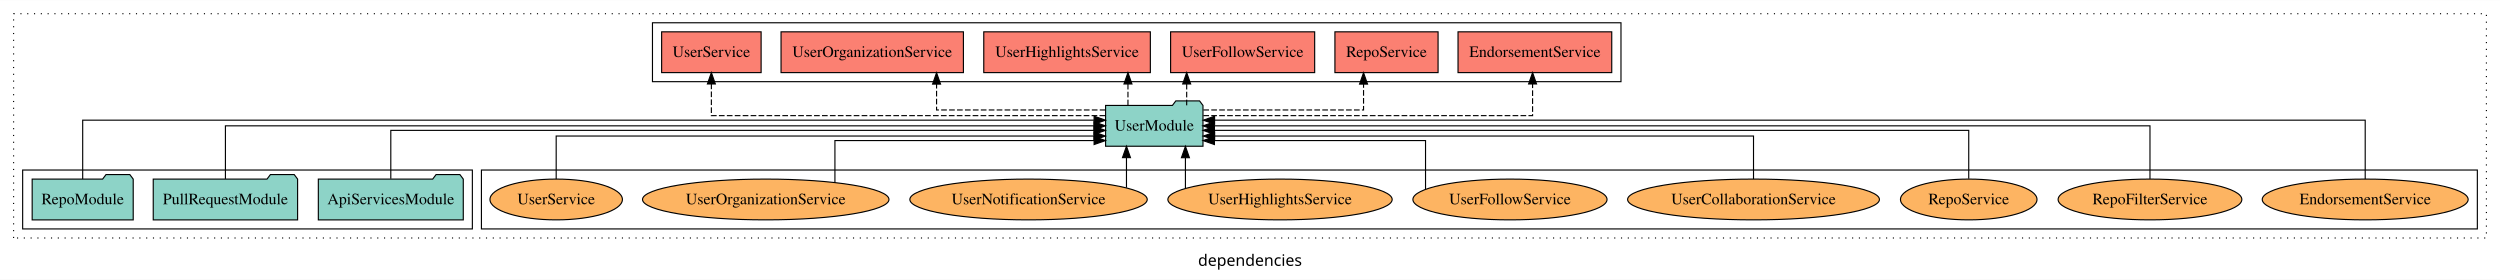
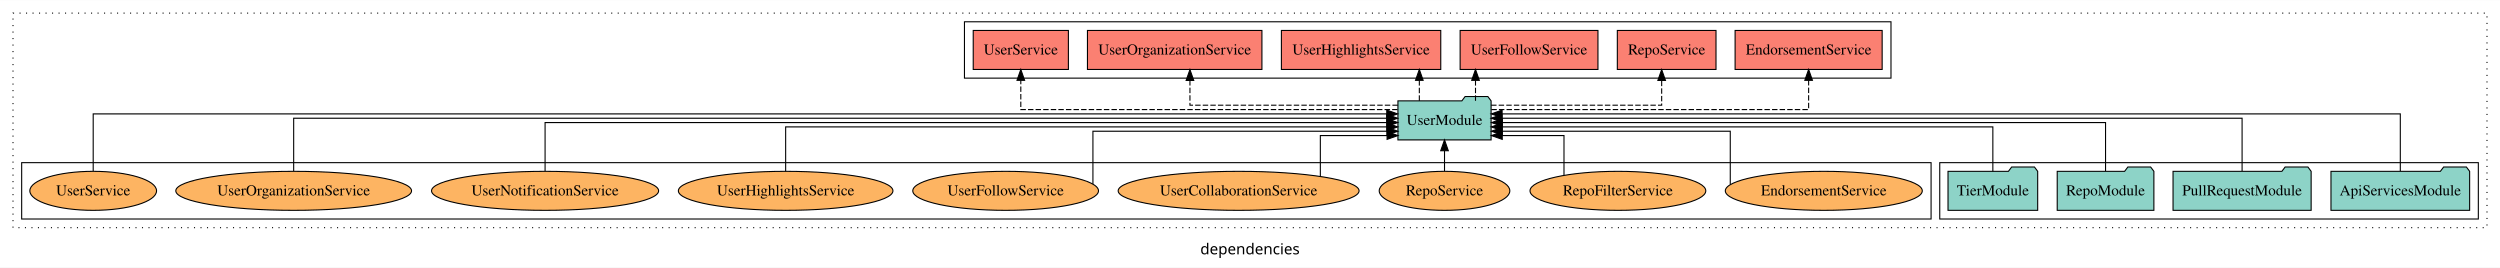
- <svg xmlns="http://www.w3.org/2000/svg" width="2207pt" height="247pt" viewBox="0.00 0.00 2207.00 246.80">
+ <svg xmlns="http://www.w3.org/2000/svg" width="2307pt" height="247pt" viewBox="0.00 0.00 2307.00 246.80">
  <g id="graph0" class="graph" transform="scale(1 1) rotate(0) translate(4 242.8)">
-     <polygon fill="white" stroke="transparent" points="-4,4 -4,-242.8 2203,-242.8 2203,4 -4,4" />
-     <text text-anchor="middle" x="1099.5" y="-8.2" font-family="sans-serif" font-size="14.00">dependencies</text>
+     <polygon fill="white" stroke="transparent" points="-4,4 -4,-242.8 2303,-242.8 2303,4 -4,4" />
+     <text text-anchor="middle" x="1149.5" y="-8.2" font-family="sans-serif" font-size="14.00">dependencies</text>
    <g id="clust1" class="cluster">
-       <polygon fill="none" stroke="black" stroke-dasharray="1,5" points="8,-32.8 8,-230.8 2191,-230.8 2191,-32.8 8,-32.8" />
+       <polygon fill="none" stroke="black" stroke-dasharray="1,5" points="8,-32.8 8,-230.8 2291,-230.8 2291,-32.8 8,-32.8" />
+     </g>
+     <g id="clust3" class="cluster">
+       <polygon fill="none" stroke="black" points="1786,-40.8 1786,-92.8 2283,-92.8 2283,-40.8 1786,-40.8" />
+     </g>
+     <g id="clust6" class="cluster">
+       <polygon fill="none" stroke="black" points="16,-40.8 16,-92.8 1778,-92.8 1778,-40.8 16,-40.8" />
    </g>
    <g id="clust4" class="cluster">
-       <polygon fill="none" stroke="black" points="572,-170.8 572,-222.8 1427,-222.8 1427,-170.8 572,-170.8" />
-     </g>
-     <g id="clust6" class="cluster">
-       <polygon fill="none" stroke="black" points="421,-40.8 421,-92.8 2183,-92.8 2183,-40.8 421,-40.8" />
-     </g>
-     <g id="clust3" class="cluster">
-       <polygon fill="none" stroke="black" points="16,-40.8 16,-92.8 413,-92.8 413,-40.8 16,-40.8" />
+       <polygon fill="none" stroke="black" points="886,-170.8 886,-222.8 1741,-222.8 1741,-170.8 886,-170.8" />
    </g>
    <g id="node1" class="node">
-       <polygon fill="#8dd3c7" stroke="black" points="404.98,-84.8 401.98,-88.8 380.98,-88.8 377.98,-84.8 277.02,-84.8 277.02,-48.8 404.98,-48.8 404.98,-84.8" />
-       <text text-anchor="middle" x="341" y="-62.6" font-family="Times,serif" font-size="14.00">ApiServicesModule</text>
+       <polygon fill="#8dd3c7" stroke="black" points="2274.98,-84.8 2271.98,-88.8 2250.98,-88.8 2247.98,-84.8 2147.02,-84.8 2147.02,-48.8 2274.98,-48.8 2274.98,-84.8" />
+       <text text-anchor="middle" x="2211" y="-62.6" font-family="Times,serif" font-size="14.00">ApiServicesModule</text>
+     </g>
+     <g id="node5" class="node">
+       <polygon fill="#8dd3c7" stroke="black" points="1371.99,-149.8 1368.99,-153.8 1347.99,-153.8 1344.99,-149.8 1286.01,-149.8 1286.01,-113.8 1371.99,-113.8 1371.99,-149.8" />
+       <text text-anchor="middle" x="1329" y="-127.6" font-family="Times,serif" font-size="14.00">UserModule</text>
+     </g>
+     <g id="edge1" class="edge">
+       <path fill="none" stroke="black" d="M2211,-85.08C2211,-106.12 2211,-137.8 2211,-137.8 2211,-137.8 1382.14,-137.8 1382.14,-137.8" />
+       <polygon fill="black" stroke="black" points="1382.14,-134.3 1372.14,-137.8 1382.14,-141.3 1382.14,-134.3" />
+     </g>
+     <g id="node2" class="node">
+       <polygon fill="#8dd3c7" stroke="black" points="2128.72,-84.8 2125.72,-88.8 2104.72,-88.8 2101.72,-84.8 2001.28,-84.8 2001.28,-48.8 2128.72,-48.8 2128.72,-84.8" />
+       <text text-anchor="middle" x="2065" y="-62.6" font-family="Times,serif" font-size="14.00">PullRequestModule</text>
+     </g>
+     <g id="edge2" class="edge">
+       <path fill="none" stroke="black" d="M2065,-85.11C2065,-104.95 2065,-133.8 2065,-133.8 2065,-133.8 1382.02,-133.8 1382.02,-133.8" />
+       <polygon fill="black" stroke="black" points="1382.02,-130.3 1372.02,-133.8 1382.02,-137.3 1382.02,-130.3" />
+     </g>
+     <g id="node3" class="node">
+       <polygon fill="#8dd3c7" stroke="black" points="1983.6,-84.8 1980.6,-88.8 1959.6,-88.8 1956.6,-84.8 1894.4,-84.8 1894.4,-48.8 1983.6,-48.8 1983.6,-84.8" />
+       <text text-anchor="middle" x="1939" y="-62.6" font-family="Times,serif" font-size="14.00">RepoModule</text>
+     </g>
+     <g id="edge3" class="edge">
+       <path fill="none" stroke="black" d="M1939,-85.02C1939,-103.63 1939,-129.8 1939,-129.8 1939,-129.8 1382.38,-129.8 1382.38,-129.8" />
+       <polygon fill="black" stroke="black" points="1382.38,-126.3 1372.38,-129.8 1382.38,-133.3 1382.38,-126.3" />
    </g>
    <g id="node4" class="node">
-       <polygon fill="#8dd3c7" stroke="black" points="1057.99,-149.8 1054.99,-153.8 1033.99,-153.8 1030.99,-149.8 972.01,-149.8 972.01,-113.8 1057.99,-113.8 1057.99,-149.8" />
-       <text text-anchor="middle" x="1015" y="-127.6" font-family="Times,serif" font-size="14.00">UserModule</text>
-     </g>
-     <g id="edge1" class="edge">
-       <path fill="none" stroke="black" d="M341,-85.1C341,-103.07 341,-127.8 341,-127.8 341,-127.8 961.81,-127.8 961.81,-127.8" />
-       <polygon fill="black" stroke="black" points="961.81,-131.3 971.81,-127.8 961.81,-124.3 961.81,-131.3" />
-     </g>
-     <g id="node2" class="node">
-       <polygon fill="#8dd3c7" stroke="black" points="258.72,-84.8 255.72,-88.8 234.72,-88.8 231.72,-84.8 131.28,-84.8 131.28,-48.8 258.72,-48.8 258.72,-84.8" />
-       <text text-anchor="middle" x="195" y="-62.6" font-family="Times,serif" font-size="14.00">PullRequestModule</text>
-     </g>
-     <g id="edge2" class="edge">
-       <path fill="none" stroke="black" d="M195,-84.91C195,-104.14 195,-131.8 195,-131.8 195,-131.8 961.78,-131.8 961.78,-131.8" />
-       <polygon fill="black" stroke="black" points="961.78,-135.3 971.78,-131.8 961.78,-128.3 961.78,-135.3" />
-     </g>
-     <g id="node3" class="node">
-       <polygon fill="#8dd3c7" stroke="black" points="113.6,-84.8 110.6,-88.8 89.6,-88.8 86.6,-84.8 24.4,-84.8 24.4,-48.8 113.6,-48.8 113.6,-84.8" />
-       <text text-anchor="middle" x="69" y="-62.6" font-family="Times,serif" font-size="14.00">RepoModule</text>
-     </g>
-     <g id="edge3" class="edge">
-       <path fill="none" stroke="black" d="M69,-84.83C69,-105.57 69,-136.8 69,-136.8 69,-136.8 961.89,-136.8 961.89,-136.8" />
-       <polygon fill="black" stroke="black" points="961.89,-140.3 971.89,-136.8 961.89,-133.3 961.89,-140.3" />
-     </g>
-     <g id="node5" class="node">
-       <polygon fill="#fb8072" stroke="black" points="1418.85,-214.8 1283.15,-214.8 1283.15,-178.8 1418.85,-178.8 1418.85,-214.8" />
-       <text text-anchor="middle" x="1351" y="-192.6" font-family="Times,serif" font-size="14.00">EndorsementService </text>
+       <polygon fill="#8dd3c7" stroke="black" points="1876.37,-84.8 1873.37,-88.8 1852.37,-88.8 1849.37,-84.8 1793.63,-84.8 1793.63,-48.8 1876.37,-48.8 1876.37,-84.8" />
+       <text text-anchor="middle" x="1835" y="-62.6" font-family="Times,serif" font-size="14.00">TierModule</text>
    </g>
    <g id="edge4" class="edge">
-       <path fill="none" stroke="black" stroke-dasharray="5,2" d="M1058.32,-140.8C1148.68,-140.8 1348.96,-140.8 1348.96,-140.8 1348.96,-140.8 1348.96,-168.77 1348.96,-168.77" />
-       <polygon fill="black" stroke="black" points="1345.46,-168.77 1348.96,-178.77 1352.46,-168.77 1345.46,-168.77" />
+       <path fill="none" stroke="black" d="M1835,-84.82C1835,-102.17 1835,-125.8 1835,-125.8 1835,-125.8 1382.14,-125.8 1382.14,-125.8" />
+       <polygon fill="black" stroke="black" points="1382.14,-122.3 1372.14,-125.8 1382.14,-129.3 1382.14,-122.3" />
    </g>
    <g id="node6" class="node">
-       <polygon fill="#fb8072" stroke="black" points="1265.53,-214.8 1174.47,-214.8 1174.47,-178.8 1265.53,-178.8 1265.53,-214.8" />
-       <text text-anchor="middle" x="1220" y="-192.6" font-family="Times,serif" font-size="14.00">RepoService </text>
+       <polygon fill="#fb8072" stroke="black" points="1732.85,-214.8 1597.15,-214.8 1597.15,-178.8 1732.85,-178.8 1732.85,-214.8" />
+       <text text-anchor="middle" x="1665" y="-192.6" font-family="Times,serif" font-size="14.00">EndorsementService </text>
    </g>
    <g id="edge5" class="edge">
-       <path fill="none" stroke="black" stroke-dasharray="5,2" d="M1058.31,-145.8C1112.92,-145.8 1199.74,-145.8 1199.74,-145.8 1199.74,-145.8 1199.74,-168.68 1199.74,-168.68" />
-       <polygon fill="black" stroke="black" points="1196.24,-168.68 1199.74,-178.68 1203.24,-168.68 1196.24,-168.68" />
+       <path fill="none" stroke="black" stroke-dasharray="5,2" d="M1372.24,-141.8C1462.99,-141.8 1665,-141.8 1665,-141.8 1665,-141.8 1665,-168.79 1665,-168.79" />
+       <polygon fill="black" stroke="black" points="1661.5,-168.79 1665,-178.79 1668.5,-168.79 1661.5,-168.79" />
    </g>
    <g id="node7" class="node">
-       <polygon fill="#fb8072" stroke="black" points="1156.59,-214.8 1029.41,-214.8 1029.41,-178.8 1156.59,-178.8 1156.59,-214.8" />
-       <text text-anchor="middle" x="1093" y="-192.6" font-family="Times,serif" font-size="14.00">UserFollowService </text>
+       <polygon fill="#fb8072" stroke="black" points="1579.53,-214.8 1488.47,-214.8 1488.47,-178.8 1579.53,-178.8 1579.53,-214.8" />
+       <text text-anchor="middle" x="1534" y="-192.6" font-family="Times,serif" font-size="14.00">RepoService </text>
    </g>
    <g id="edge6" class="edge">
-       <path fill="none" stroke="black" stroke-dasharray="5,2" d="M1043.6,-149.91C1043.6,-149.91 1043.6,-168.79 1043.6,-168.79" />
-       <polygon fill="black" stroke="black" points="1040.1,-168.79 1043.6,-178.79 1047.1,-168.79 1040.1,-168.79" />
+       <path fill="none" stroke="black" stroke-dasharray="5,2" d="M1371.99,-145.8C1430.87,-145.8 1529.39,-145.8 1529.39,-145.8 1529.39,-145.8 1529.39,-168.68 1529.39,-168.68" />
+       <polygon fill="black" stroke="black" points="1525.89,-168.68 1529.39,-178.68 1532.89,-168.68 1525.89,-168.68" />
    </g>
    <g id="node8" class="node">
-       <polygon fill="#fb8072" stroke="black" points="1011.53,-214.8 864.47,-214.8 864.47,-178.8 1011.53,-178.8 1011.53,-214.8" />
-       <text text-anchor="middle" x="938" y="-192.6" font-family="Times,serif" font-size="14.00">UserHighlightsService </text>
+       <polygon fill="#fb8072" stroke="black" points="1470.59,-214.8 1343.41,-214.8 1343.41,-178.8 1470.59,-178.8 1470.59,-214.8" />
+       <text text-anchor="middle" x="1407" y="-192.6" font-family="Times,serif" font-size="14.00">UserFollowService </text>
    </g>
    <g id="edge7" class="edge">
-       <path fill="none" stroke="black" stroke-dasharray="5,2" d="M991.76,-149.91C991.76,-149.91 991.76,-168.79 991.76,-168.79" />
-       <polygon fill="black" stroke="black" points="988.26,-168.79 991.76,-178.79 995.26,-168.79 988.26,-168.79" />
+       <path fill="none" stroke="black" stroke-dasharray="5,2" d="M1357.6,-149.91C1357.6,-149.91 1357.6,-168.79 1357.6,-168.79" />
+       <polygon fill="black" stroke="black" points="1354.1,-168.79 1357.6,-178.79 1361.1,-168.79 1354.1,-168.79" />
    </g>
    <g id="node9" class="node">
-       <polygon fill="#fb8072" stroke="black" points="846.5,-214.8 685.5,-214.8 685.5,-178.8 846.5,-178.8 846.5,-214.8" />
-       <text text-anchor="middle" x="766" y="-192.6" font-family="Times,serif" font-size="14.00">UserOrganizationService </text>
+       <polygon fill="#fb8072" stroke="black" points="1325.53,-214.8 1178.47,-214.8 1178.47,-178.8 1325.53,-178.8 1325.53,-214.8" />
+       <text text-anchor="middle" x="1252" y="-192.6" font-family="Times,serif" font-size="14.00">UserHighlightsService </text>
    </g>
    <g id="edge8" class="edge">
-       <path fill="none" stroke="black" stroke-dasharray="5,2" d="M971.87,-145.8C915.2,-145.8 822.8,-145.8 822.8,-145.8 822.8,-145.8 822.8,-168.68 822.8,-168.68" />
-       <polygon fill="black" stroke="black" points="819.3,-168.68 822.8,-178.68 826.3,-168.68 819.3,-168.68" />
+       <path fill="none" stroke="black" stroke-dasharray="5,2" d="M1305.76,-149.91C1305.76,-149.91 1305.76,-168.79 1305.76,-168.79" />
+       <polygon fill="black" stroke="black" points="1302.26,-168.79 1305.76,-178.79 1309.26,-168.79 1302.26,-168.79" />
    </g>
    <g id="node10" class="node">
-       <polygon fill="#fb8072" stroke="black" points="667.91,-214.8 580.09,-214.8 580.09,-178.8 667.91,-178.8 667.91,-214.8" />
-       <text text-anchor="middle" x="624" y="-192.6" font-family="Times,serif" font-size="14.00">UserService </text>
+       <polygon fill="#fb8072" stroke="black" points="1160.5,-214.8 999.5,-214.8 999.5,-178.8 1160.5,-178.8 1160.5,-214.8" />
+       <text text-anchor="middle" x="1080" y="-192.6" font-family="Times,serif" font-size="14.00">UserOrganizationService </text>
    </g>
    <g id="edge9" class="edge">
-       <path fill="none" stroke="black" stroke-dasharray="5,2" d="M971.66,-140.8C869.86,-140.8 624,-140.8 624,-140.8 624,-140.8 624,-168.77 624,-168.77" />
-       <polygon fill="black" stroke="black" points="620.5,-168.77 624,-178.77 627.5,-168.77 620.5,-168.77" />
+       <path fill="none" stroke="black" stroke-dasharray="5,2" d="M1285.91,-145.8C1218.09,-145.8 1094.08,-145.8 1094.08,-145.8 1094.08,-145.8 1094.08,-168.68 1094.08,-168.68" />
+       <polygon fill="black" stroke="black" points="1090.58,-168.68 1094.08,-178.68 1097.58,-168.68 1090.58,-168.68" />
    </g>
    <g id="node11" class="node">
-       <ellipse fill="#fdb462" stroke="black" cx="2084" cy="-66.8" rx="90.89" ry="18" />
-       <text text-anchor="middle" x="2084" y="-62.6" font-family="Times,serif" font-size="14.00">EndorsementService</text>
+       <polygon fill="#fb8072" stroke="black" points="981.91,-214.8 894.09,-214.8 894.09,-178.8 981.91,-178.8 981.91,-214.8" />
+       <text text-anchor="middle" x="938" y="-192.6" font-family="Times,serif" font-size="14.00">UserService </text>
    </g>
    <g id="edge10" class="edge">
-       <path fill="none" stroke="black" d="M2084,-84.83C2084,-105.57 2084,-136.8 2084,-136.8 2084,-136.8 1068.23,-136.8 1068.23,-136.8" />
-       <polygon fill="black" stroke="black" points="1068.23,-133.3 1058.23,-136.8 1068.23,-140.3 1068.23,-133.3" />
+       <path fill="none" stroke="black" stroke-dasharray="5,2" d="M1285.66,-141.8C1183.86,-141.8 938,-141.8 938,-141.8 938,-141.8 938,-168.79 938,-168.79" />
+       <polygon fill="black" stroke="black" points="934.5,-168.79 938,-178.79 941.5,-168.79 934.5,-168.79" />
    </g>
    <g id="node12" class="node">
-       <ellipse fill="#fdb462" stroke="black" cx="1894" cy="-66.8" rx="81.1" ry="18" />
-       <text text-anchor="middle" x="1894" y="-62.6" font-family="Times,serif" font-size="14.00">RepoFilterService</text>
+       <ellipse fill="#fdb462" stroke="black" cx="1679" cy="-66.8" rx="90.89" ry="18" />
+       <text text-anchor="middle" x="1679" y="-62.6" font-family="Times,serif" font-size="14.00">EndorsementService</text>
    </g>
    <g id="edge11" class="edge">
-       <path fill="none" stroke="black" d="M1894,-84.91C1894,-104.14 1894,-131.8 1894,-131.8 1894,-131.8 1067.99,-131.8 1067.99,-131.8" />
-       <polygon fill="black" stroke="black" points="1067.99,-128.3 1057.99,-131.8 1067.99,-135.3 1067.99,-128.3" />
+       <path fill="none" stroke="black" d="M1592.69,-72.69C1592.69,-86.87 1592.69,-121.8 1592.69,-121.8 1592.69,-121.8 1382.25,-121.8 1382.25,-121.8" />
+       <polygon fill="black" stroke="black" points="1382.25,-118.3 1372.25,-121.8 1382.25,-125.3 1382.25,-118.3" />
    </g>
    <g id="node13" class="node">
-       <ellipse fill="#fdb462" stroke="black" cx="1734" cy="-66.8" rx="60.26" ry="18" />
-       <text text-anchor="middle" x="1734" y="-62.6" font-family="Times,serif" font-size="14.00">RepoService</text>
+       <ellipse fill="#fdb462" stroke="black" cx="1489" cy="-66.8" rx="81.1" ry="18" />
+       <text text-anchor="middle" x="1489" y="-62.6" font-family="Times,serif" font-size="14.00">RepoFilterService</text>
    </g>
    <g id="edge12" class="edge">
-       <path fill="none" stroke="black" d="M1734,-85.1C1734,-103.07 1734,-127.8 1734,-127.8 1734,-127.8 1068.09,-127.8 1068.09,-127.8" />
-       <polygon fill="black" stroke="black" points="1068.09,-124.3 1058.09,-127.8 1068.09,-131.3 1068.09,-124.3" />
+       <path fill="none" stroke="black" d="M1439.25,-81.28C1439.25,-96.36 1439.25,-117.8 1439.25,-117.8 1439.25,-117.8 1382.26,-117.8 1382.26,-117.8" />
+       <polygon fill="black" stroke="black" points="1382.26,-114.3 1372.26,-117.8 1382.26,-121.3 1382.26,-114.3" />
    </g>
    <g id="node14" class="node">
-       <ellipse fill="#fdb462" stroke="black" cx="1544" cy="-66.8" rx="111.16" ry="18" />
-       <text text-anchor="middle" x="1544" y="-62.6" font-family="Times,serif" font-size="14.00">UserCollaborationService</text>
+       <ellipse fill="#fdb462" stroke="black" cx="1329" cy="-66.8" rx="60.26" ry="18" />
+       <text text-anchor="middle" x="1329" y="-62.6" font-family="Times,serif" font-size="14.00">RepoService</text>
    </g>
    <g id="edge13" class="edge">
-       <path fill="none" stroke="black" d="M1544,-84.83C1544,-101.2 1544,-122.8 1544,-122.8 1544,-122.8 1068.29,-122.8 1068.29,-122.8" />
-       <polygon fill="black" stroke="black" points="1068.29,-119.3 1058.29,-122.8 1068.29,-126.3 1068.29,-119.3" />
+       <path fill="none" stroke="black" d="M1329,-84.91C1329,-84.91 1329,-103.79 1329,-103.79" />
+       <polygon fill="black" stroke="black" points="1325.5,-103.79 1329,-113.79 1332.5,-103.79 1325.5,-103.79" />
    </g>
    <g id="node15" class="node">
-       <ellipse fill="#fdb462" stroke="black" cx="1329" cy="-66.8" rx="85.69" ry="18" />
-       <text text-anchor="middle" x="1329" y="-62.6" font-family="Times,serif" font-size="14.00">UserFollowService</text>
+       <ellipse fill="#fdb462" stroke="black" cx="1139" cy="-66.8" rx="111.16" ry="18" />
+       <text text-anchor="middle" x="1139" y="-62.6" font-family="Times,serif" font-size="14.00">UserCollaborationService</text>
    </g>
    <g id="edge14" class="edge">
-       <path fill="none" stroke="black" d="M1254.46,-75.86C1254.46,-90.76 1254.46,-118.8 1254.46,-118.8 1254.46,-118.8 1068.09,-118.8 1068.09,-118.8" />
-       <polygon fill="black" stroke="black" points="1068.09,-115.3 1058.09,-118.8 1068.09,-122.3 1068.09,-115.3" />
+       <path fill="none" stroke="black" d="M1214.41,-80.2C1214.41,-95.31 1214.41,-117.8 1214.41,-117.8 1214.41,-117.8 1276,-117.8 1276,-117.8" />
+       <polygon fill="black" stroke="black" points="1276,-121.3 1286,-117.8 1276,-114.3 1276,-121.3" />
    </g>
    <g id="node16" class="node">
-       <ellipse fill="#fdb462" stroke="black" cx="1126" cy="-66.8" rx="99.01" ry="18" />
-       <text text-anchor="middle" x="1126" y="-62.6" font-family="Times,serif" font-size="14.00">UserHighlightsService</text>
+       <ellipse fill="#fdb462" stroke="black" cx="924" cy="-66.8" rx="85.69" ry="18" />
+       <text text-anchor="middle" x="924" y="-62.6" font-family="Times,serif" font-size="14.00">UserFollowService</text>
    </g>
    <g id="edge15" class="edge">
-       <path fill="none" stroke="black" d="M1042.49,-76.67C1042.49,-76.67 1042.49,-103.71 1042.49,-103.71" />
-       <polygon fill="black" stroke="black" points="1038.99,-103.71 1042.49,-113.71 1045.99,-103.71 1038.99,-103.71" />
+       <path fill="none" stroke="black" d="M1004.55,-73.11C1004.55,-87.56 1004.55,-121.8 1004.55,-121.8 1004.55,-121.8 1275.92,-121.8 1275.92,-121.8" />
+       <polygon fill="black" stroke="black" points="1275.92,-125.3 1285.92,-121.8 1275.92,-118.3 1275.92,-125.3" />
    </g>
    <g id="node17" class="node">
-       <ellipse fill="#fdb462" stroke="black" cx="904" cy="-66.8" rx="104.78" ry="18" />
-       <text text-anchor="middle" x="904" y="-62.6" font-family="Times,serif" font-size="14.00">UserNotificationService</text>
+       <ellipse fill="#fdb462" stroke="black" cx="721" cy="-66.8" rx="99.01" ry="18" />
+       <text text-anchor="middle" x="721" y="-62.6" font-family="Times,serif" font-size="14.00">UserHighlightsService</text>
    </g>
    <g id="edge16" class="edge">
-       <path fill="none" stroke="black" d="M990.45,-77.24C990.45,-77.24 990.45,-103.77 990.45,-103.77" />
-       <polygon fill="black" stroke="black" points="986.95,-103.77 990.45,-113.77 993.95,-103.77 986.95,-103.77" />
+       <path fill="none" stroke="black" d="M721,-84.82C721,-102.17 721,-125.8 721,-125.8 721,-125.8 1275.76,-125.8 1275.76,-125.8" />
+       <polygon fill="black" stroke="black" points="1275.76,-129.3 1285.76,-125.8 1275.76,-122.3 1275.76,-129.3" />
    </g>
    <g id="node18" class="node">
-       <ellipse fill="#fdb462" stroke="black" cx="672" cy="-66.8" rx="108.78" ry="18" />
-       <text text-anchor="middle" x="672" y="-62.6" font-family="Times,serif" font-size="14.00">UserOrganizationService</text>
+       <ellipse fill="#fdb462" stroke="black" cx="499" cy="-66.8" rx="104.78" ry="18" />
+       <text text-anchor="middle" x="499" y="-62.6" font-family="Times,serif" font-size="14.00">UserNotificationService</text>
    </g>
    <g id="edge17" class="edge">
-       <path fill="none" stroke="black" d="M733.07,-81.84C733.07,-97.2 733.07,-118.8 733.07,-118.8 733.07,-118.8 961.87,-118.8 961.87,-118.8" />
-       <polygon fill="black" stroke="black" points="961.87,-122.3 971.87,-118.8 961.87,-115.3 961.87,-122.3" />
+       <path fill="none" stroke="black" d="M499,-85.02C499,-103.63 499,-129.8 499,-129.8 499,-129.8 1275.83,-129.8 1275.83,-129.8" />
+       <polygon fill="black" stroke="black" points="1275.83,-133.3 1285.83,-129.8 1275.83,-126.3 1275.83,-133.3" />
    </g>
    <g id="node19" class="node">
-       <ellipse fill="#fdb462" stroke="black" cx="487" cy="-66.8" rx="58.46" ry="18" />
-       <text text-anchor="middle" x="487" y="-62.6" font-family="Times,serif" font-size="14.00">UserService</text>
+       <ellipse fill="#fdb462" stroke="black" cx="267" cy="-66.8" rx="108.78" ry="18" />
+       <text text-anchor="middle" x="267" y="-62.6" font-family="Times,serif" font-size="14.00">UserOrganizationService</text>
    </g>
    <g id="edge18" class="edge">
-       <path fill="none" stroke="black" d="M487,-84.83C487,-101.2 487,-122.8 487,-122.8 487,-122.8 961.79,-122.8 961.79,-122.8" />
-       <polygon fill="black" stroke="black" points="961.79,-126.3 971.79,-122.8 961.79,-119.3 961.79,-126.3" />
+       <path fill="none" stroke="black" d="M267,-85.11C267,-104.95 267,-133.8 267,-133.8 267,-133.8 1275.72,-133.8 1275.72,-133.8" />
+       <polygon fill="black" stroke="black" points="1275.72,-137.3 1285.72,-133.8 1275.72,-130.3 1275.72,-137.3" />
+     </g>
+     <g id="node20" class="node">
+       <ellipse fill="#fdb462" stroke="black" cx="82" cy="-66.8" rx="58.46" ry="18" />
+       <text text-anchor="middle" x="82" y="-62.6" font-family="Times,serif" font-size="14.00">UserService</text>
+     </g>
+     <g id="edge19" class="edge">
+       <path fill="none" stroke="black" d="M82,-85.08C82,-106.12 82,-137.8 82,-137.8 82,-137.8 1275.71,-137.8 1275.71,-137.8" />
+       <polygon fill="black" stroke="black" points="1275.71,-141.3 1285.71,-137.8 1275.71,-134.3 1275.71,-141.3" />
    </g>
  </g>
</svg>
